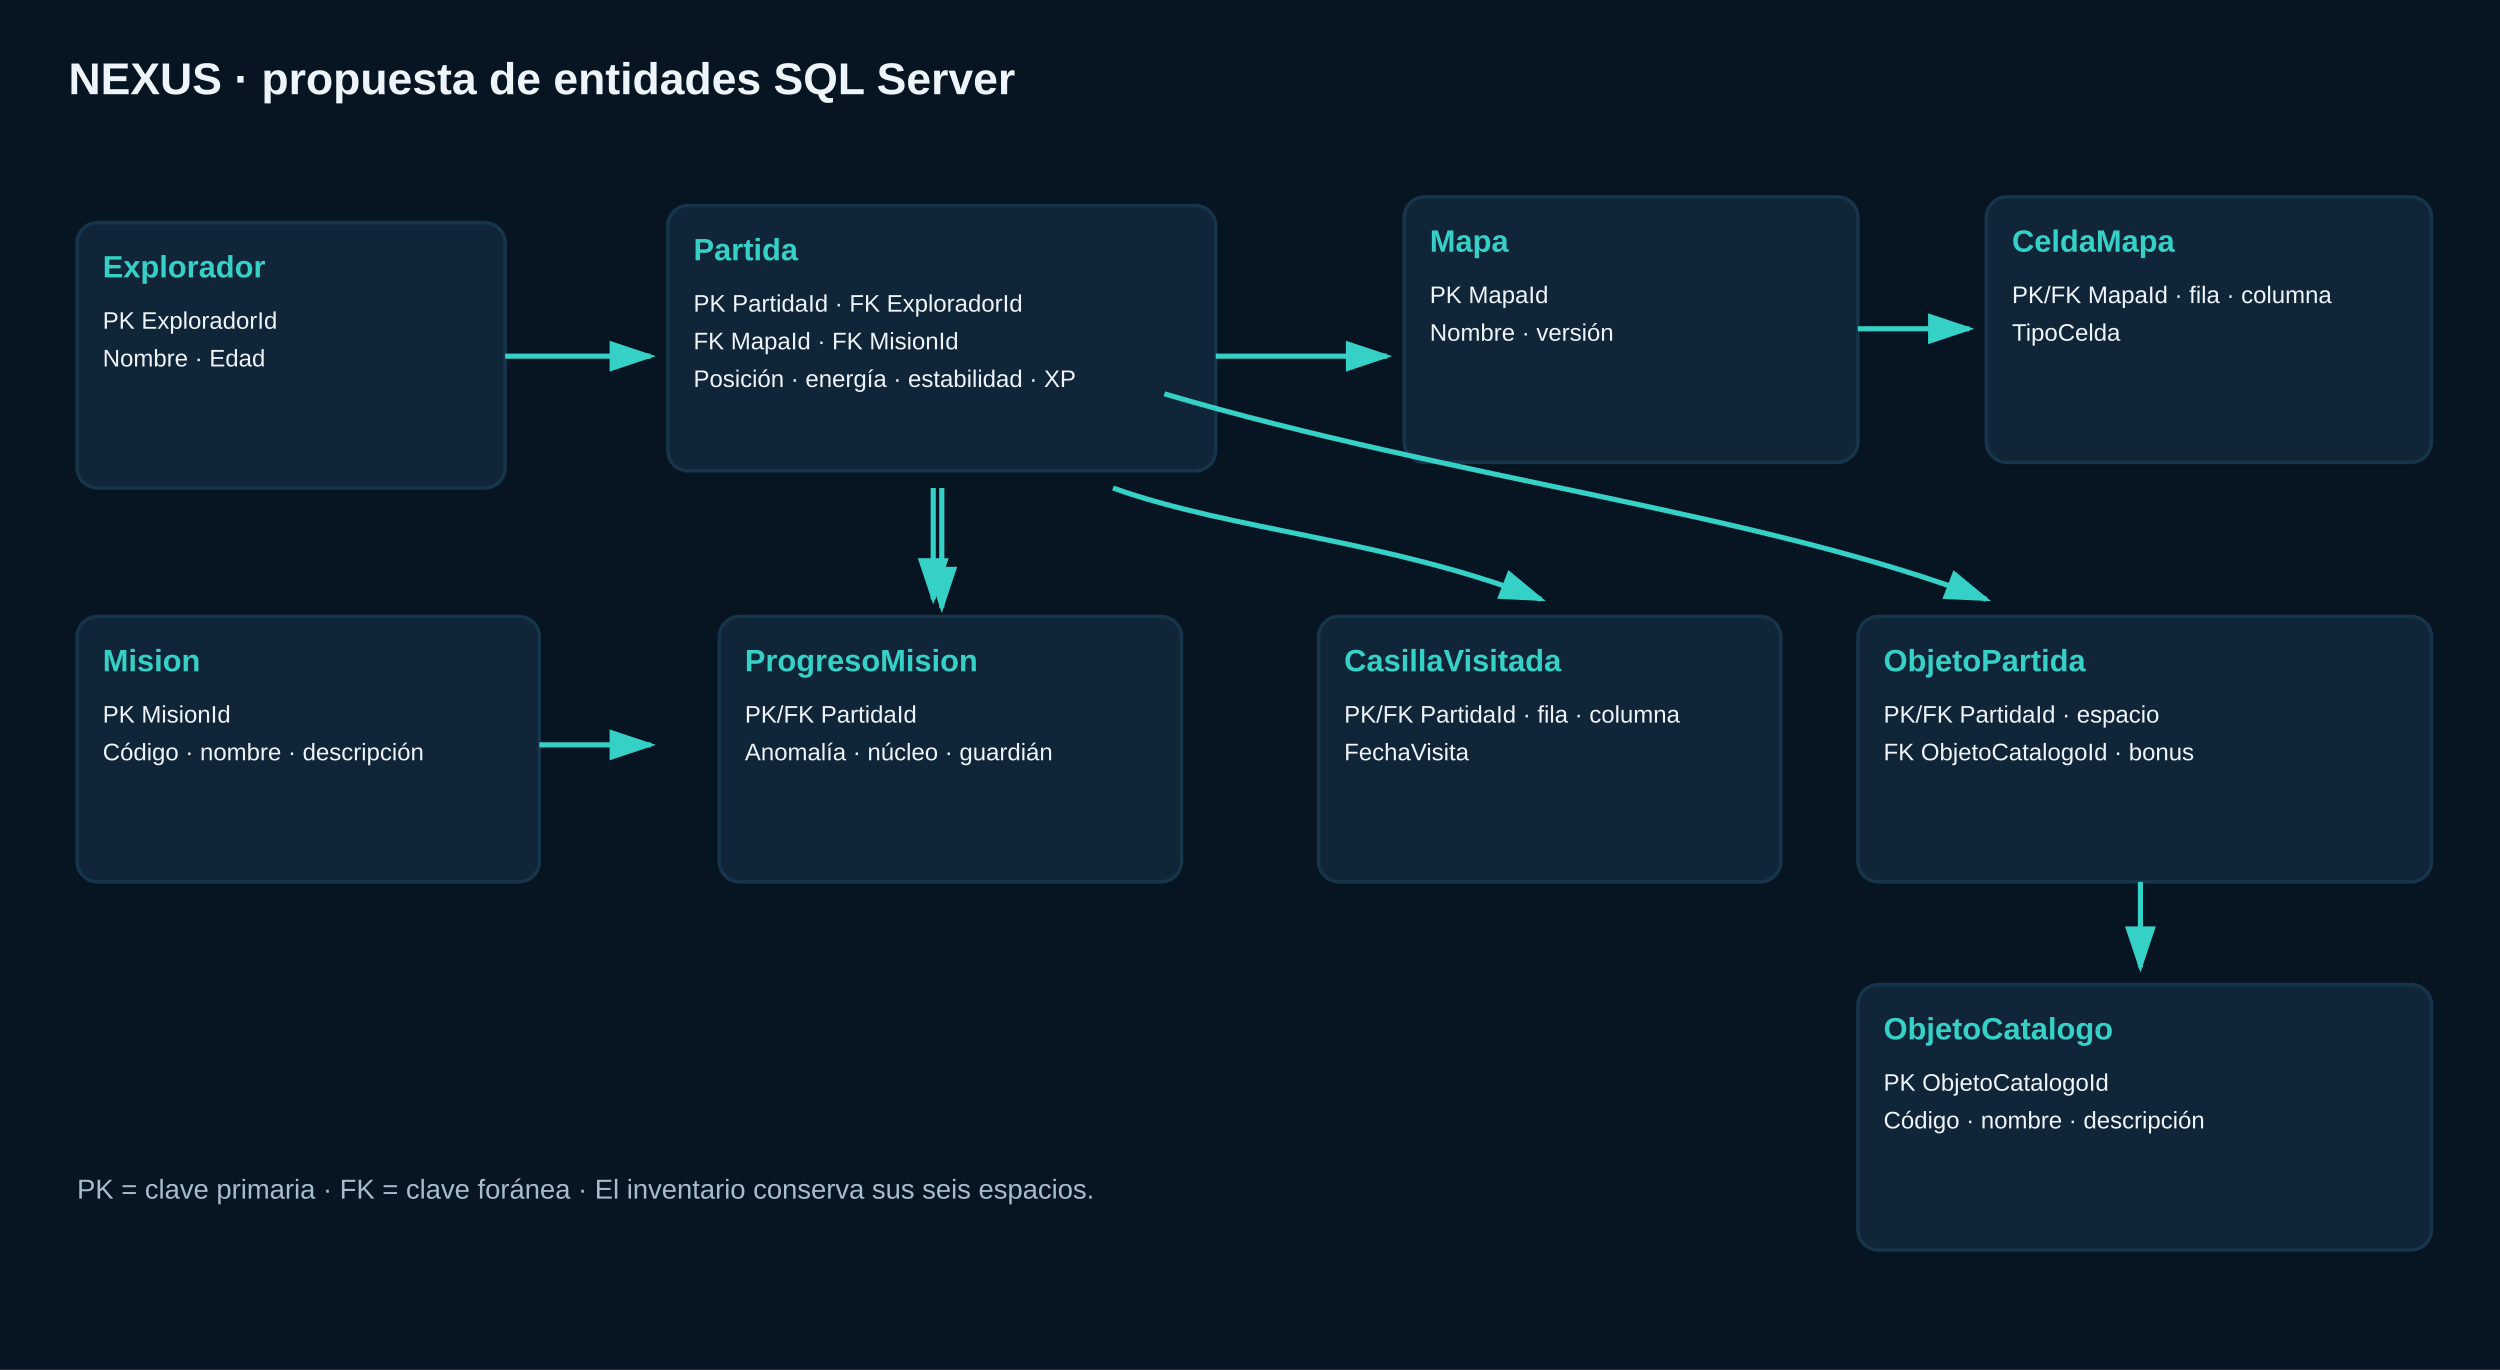
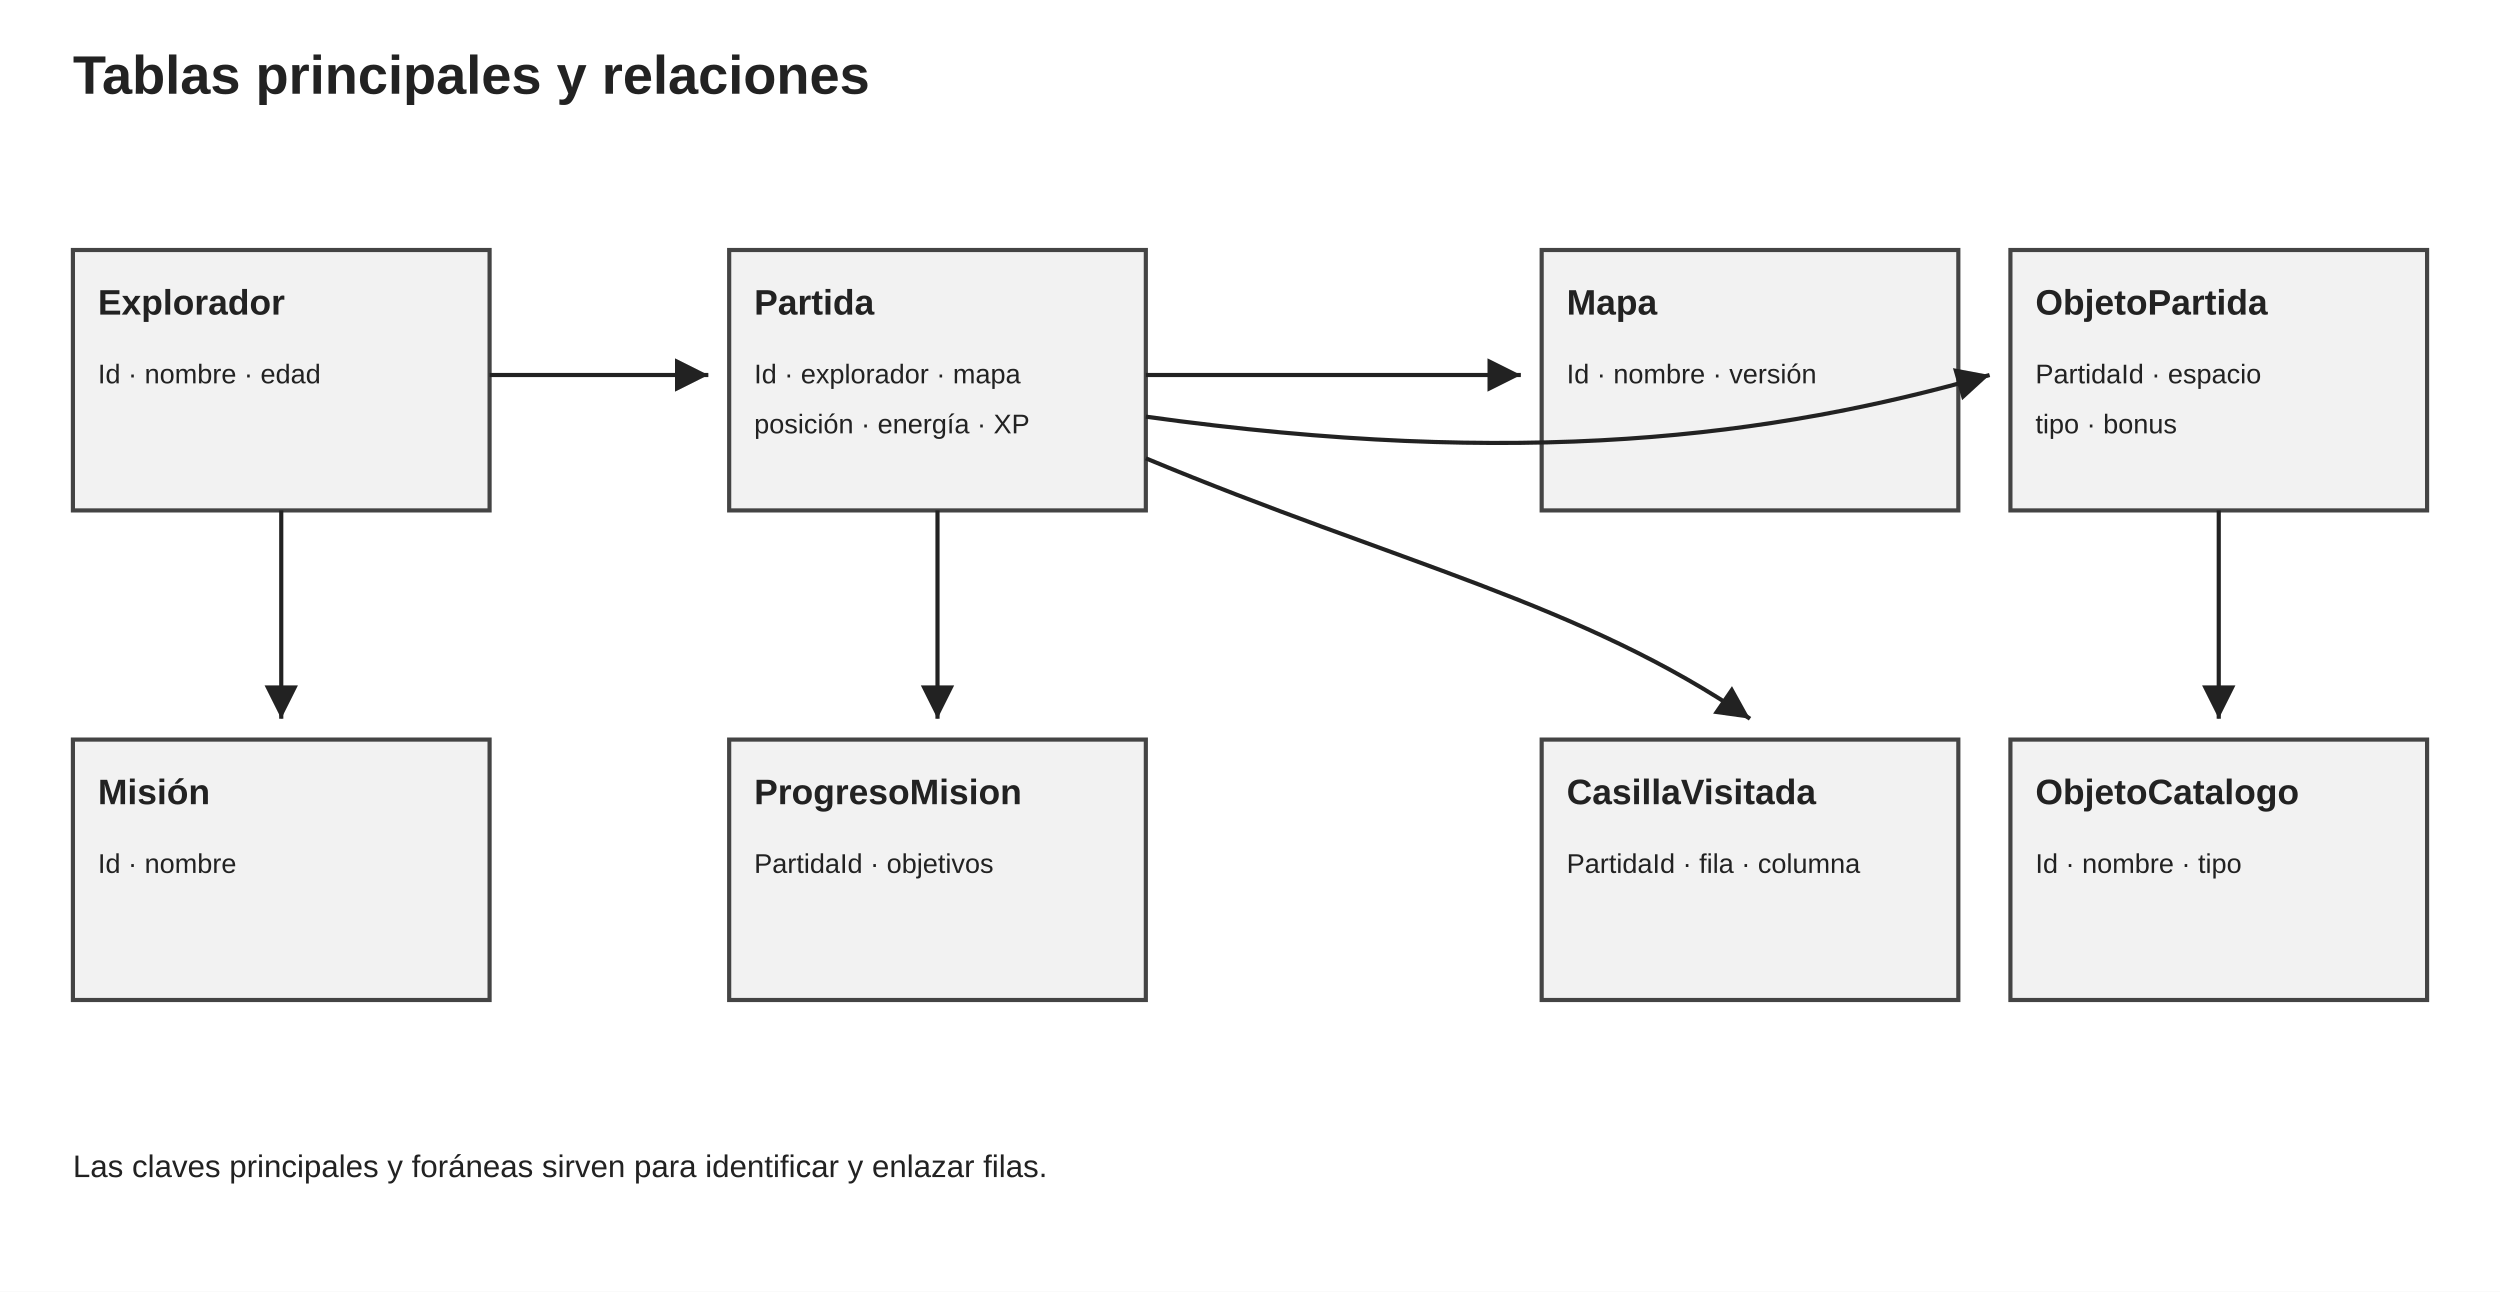
- <svg xmlns="http://www.w3.org/2000/svg" width="1460" height="800" viewBox="0 0 1460 800">
-   <rect width="1460" height="800" fill="#071522" />
-   <text x="40" y="55" fill="#eef5fa" font-size="26" font-family="Arial" font-weight="700">NEXUS · propuesta de entidades SQL Server</text>
-   <rect x="45" y="130" width="250" height="155" rx="12" fill="#102638" stroke="#17354a" stroke-width="2" />
-   <text x="60" y="162" fill="#35d0c6" font-size="18" font-family="Arial" font-weight="700">Explorador</text>
-   <text x="60" y="192" fill="#eef5fa" font-size="14" font-family="Arial" font-weight="400">PK ExploradorId</text>
-   <text x="60" y="214" fill="#eef5fa" font-size="14" font-family="Arial" font-weight="400">Nombre · Edad</text>
-   <rect x="390" y="120" width="320" height="155" rx="12" fill="#102638" stroke="#17354a" stroke-width="2" />
-   <text x="405" y="152" fill="#35d0c6" font-size="18" font-family="Arial" font-weight="700">Partida</text>
-   <text x="405" y="182" fill="#eef5fa" font-size="14" font-family="Arial" font-weight="400">PK PartidaId · FK ExploradorId</text>
-   <text x="405" y="204" fill="#eef5fa" font-size="14" font-family="Arial" font-weight="400">FK MapaId · FK MisionId</text>
-   <text x="405" y="226" fill="#eef5fa" font-size="14" font-family="Arial" font-weight="400">Posición · energía · estabilidad · XP</text>
-   <rect x="820" y="115" width="265" height="155" rx="12" fill="#102638" stroke="#17354a" stroke-width="2" />
-   <text x="835" y="147" fill="#35d0c6" font-size="18" font-family="Arial" font-weight="700">Mapa</text>
-   <text x="835" y="177" fill="#eef5fa" font-size="14" font-family="Arial" font-weight="400">PK MapaId</text>
-   <text x="835" y="199" fill="#eef5fa" font-size="14" font-family="Arial" font-weight="400">Nombre · versión</text>
-   <rect x="1160" y="115" width="260" height="155" rx="12" fill="#102638" stroke="#17354a" stroke-width="2" />
-   <text x="1175" y="147" fill="#35d0c6" font-size="18" font-family="Arial" font-weight="700">CeldaMapa</text>
-   <text x="1175" y="177" fill="#eef5fa" font-size="14" font-family="Arial" font-weight="400">PK/FK MapaId · fila · columna</text>
-   <text x="1175" y="199" fill="#eef5fa" font-size="14" font-family="Arial" font-weight="400">TipoCelda</text>
-   <rect x="420" y="360" width="270" height="155" rx="12" fill="#102638" stroke="#17354a" stroke-width="2" />
-   <text x="435" y="392" fill="#35d0c6" font-size="18" font-family="Arial" font-weight="700">ProgresoMision</text>
-   <text x="435" y="422" fill="#eef5fa" font-size="14" font-family="Arial" font-weight="400">PK/FK PartidaId</text>
-   <text x="435" y="444" fill="#eef5fa" font-size="14" font-family="Arial" font-weight="400">Anomalía · núcleo · guardián</text>
-   <rect x="770" y="360" width="270" height="155" rx="12" fill="#102638" stroke="#17354a" stroke-width="2" />
-   <text x="785" y="392" fill="#35d0c6" font-size="18" font-family="Arial" font-weight="700">CasillaVisitada</text>
-   <text x="785" y="422" fill="#eef5fa" font-size="14" font-family="Arial" font-weight="400">PK/FK PartidaId · fila · columna</text>
-   <text x="785" y="444" fill="#eef5fa" font-size="14" font-family="Arial" font-weight="400">FechaVisita</text>
-   <rect x="1085" y="360" width="335" height="155" rx="12" fill="#102638" stroke="#17354a" stroke-width="2" />
-   <text x="1100" y="392" fill="#35d0c6" font-size="18" font-family="Arial" font-weight="700">ObjetoPartida</text>
-   <text x="1100" y="422" fill="#eef5fa" font-size="14" font-family="Arial" font-weight="400">PK/FK PartidaId · espacio</text>
-   <text x="1100" y="444" fill="#eef5fa" font-size="14" font-family="Arial" font-weight="400">FK ObjetoCatalogoId · bonus</text>
-   <rect x="1085" y="575" width="335" height="155" rx="12" fill="#102638" stroke="#17354a" stroke-width="2" />
-   <text x="1100" y="607" fill="#35d0c6" font-size="18" font-family="Arial" font-weight="700">ObjetoCatalogo</text>
-   <text x="1100" y="637" fill="#eef5fa" font-size="14" font-family="Arial" font-weight="400">PK ObjetoCatalogoId</text>
-   <text x="1100" y="659" fill="#eef5fa" font-size="14" font-family="Arial" font-weight="400">Código · nombre · descripción</text>
-   <rect x="45" y="360" width="270" height="155" rx="12" fill="#102638" stroke="#17354a" stroke-width="2" />
-   <text x="60" y="392" fill="#35d0c6" font-size="18" font-family="Arial" font-weight="700">Mision</text>
-   <text x="60" y="422" fill="#eef5fa" font-size="14" font-family="Arial" font-weight="400">PK MisionId</text>
-   <text x="60" y="444" fill="#eef5fa" font-size="14" font-family="Arial" font-weight="400">Código · nombre · descripción</text>
-   <path d="M295 208 H380" fill="none" stroke="#35d0c6" stroke-width="3" marker-end="url(#arrow)" />
-   <path d="M710 208 H810" fill="none" stroke="#35d0c6" stroke-width="3" marker-end="url(#arrow)" />
-   <path d="M1085 192 H1150" fill="none" stroke="#35d0c6" stroke-width="3" marker-end="url(#arrow)" />
-   <path d="M545 285 V350" fill="none" stroke="#35d0c6" stroke-width="3" marker-end="url(#arrow)" />
-   <path d="M550 285 V355" fill="none" stroke="#35d0c6" stroke-width="3" marker-end="url(#arrow)" />
-   <path d="M650 285 C720 310 810 315 900 350" fill="none" stroke="#35d0c6" stroke-width="3" marker-end="url(#arrow)" />
-   <path d="M680 230 C850 280 1030 300 1160 350" fill="none" stroke="#35d0c6" stroke-width="3" marker-end="url(#arrow)" />
-   <path d="M1250 515 V565" fill="none" stroke="#35d0c6" stroke-width="3" marker-end="url(#arrow)" />
-   <path d="M315 435 H380" fill="none" stroke="#35d0c6" stroke-width="3" marker-end="url(#arrow)" />
-   <text x="45" y="700" fill="#a7bdcc" font-size="16" font-family="Arial" font-weight="400">PK = clave primaria · FK = clave foránea · El inventario conserva sus seis espacios.</text>
+ <svg xmlns="http://www.w3.org/2000/svg" width="1200" height="620" viewBox="0 0 1200 620">
+   <rect width="1200" height="620" fill="white" />
+   <text x="35" y="45" font-family="Arial" font-size="26" fill="#222" font-weight="700">Tablas principales y relaciones</text>
+   <rect x="35" y="120" width="200" height="125" fill="#f2f2f2" stroke="#444" stroke-width="2" />
+   <text x="47" y="151" font-family="Arial" font-size="17" fill="#222" font-weight="700">Explorador</text>
+   <text x="47" y="184" font-family="Arial" font-size="13" fill="#222" font-weight="400">Id · nombre · edad</text>
+   <rect x="350" y="120" width="200" height="125" fill="#f2f2f2" stroke="#444" stroke-width="2" />
+   <text x="362" y="151" font-family="Arial" font-size="17" fill="#222" font-weight="700">Partida</text>
+   <text x="362" y="184" font-family="Arial" font-size="13" fill="#222" font-weight="400">Id · explorador · mapa</text>
+   <text x="362" y="208" font-family="Arial" font-size="13" fill="#222" font-weight="400">posición · energía · XP</text>
+   <rect x="740" y="120" width="200" height="125" fill="#f2f2f2" stroke="#444" stroke-width="2" />
+   <text x="752" y="151" font-family="Arial" font-size="17" fill="#222" font-weight="700">Mapa</text>
+   <text x="752" y="184" font-family="Arial" font-size="13" fill="#222" font-weight="400">Id · nombre · versión</text>
+   <rect x="35" y="355" width="200" height="125" fill="#f2f2f2" stroke="#444" stroke-width="2" />
+   <text x="47" y="386" font-family="Arial" font-size="17" fill="#222" font-weight="700">Misión</text>
+   <text x="47" y="419" font-family="Arial" font-size="13" fill="#222" font-weight="400">Id · nombre</text>
+   <rect x="350" y="355" width="200" height="125" fill="#f2f2f2" stroke="#444" stroke-width="2" />
+   <text x="362" y="386" font-family="Arial" font-size="17" fill="#222" font-weight="700">ProgresoMision</text>
+   <text x="362" y="419" font-family="Arial" font-size="13" fill="#222" font-weight="400">PartidaId · objetivos</text>
+   <rect x="740" y="355" width="200" height="125" fill="#f2f2f2" stroke="#444" stroke-width="2" />
+   <text x="752" y="386" font-family="Arial" font-size="17" fill="#222" font-weight="700">CasillaVisitada</text>
+   <text x="752" y="419" font-family="Arial" font-size="13" fill="#222" font-weight="400">PartidaId · fila · columna</text>
+   <rect x="965" y="120" width="200" height="125" fill="#f2f2f2" stroke="#444" stroke-width="2" />
+   <text x="977" y="151" font-family="Arial" font-size="17" fill="#222" font-weight="700">ObjetoPartida</text>
+   <text x="977" y="184" font-family="Arial" font-size="13" fill="#222" font-weight="400">PartidaId · espacio</text>
+   <text x="977" y="208" font-family="Arial" font-size="13" fill="#222" font-weight="400">tipo · bonus</text>
+   <rect x="965" y="355" width="200" height="125" fill="#f2f2f2" stroke="#444" stroke-width="2" />
+   <text x="977" y="386" font-family="Arial" font-size="17" fill="#222" font-weight="700">ObjetoCatalogo</text>
+   <text x="977" y="419" font-family="Arial" font-size="13" fill="#222" font-weight="400">Id · nombre · tipo</text>
+   <path d="M235 180 H340" fill="none" stroke="#222" stroke-width="2" marker-end="url(#a)" />
+   <path d="M550 180 H730" fill="none" stroke="#222" stroke-width="2" marker-end="url(#a)" />
+   <path d="M135 245 V345" fill="none" stroke="#222" stroke-width="2" marker-end="url(#a)" />
+   <path d="M450 245 V345" fill="none" stroke="#222" stroke-width="2" marker-end="url(#a)" />
+   <path d="M550 220 C670 270 760 290 840 345" fill="none" stroke="#222" stroke-width="2" marker-end="url(#a)" />
+   <path d="M550 200 C730 225 850 210 955 180" fill="none" stroke="#222" stroke-width="2" marker-end="url(#a)" />
+   <path d="M1065 245 V345" fill="none" stroke="#222" stroke-width="2" marker-end="url(#a)" />
+   <text x="35" y="565" font-family="Arial" font-size="15" fill="#222" font-weight="400">Las claves principales y foráneas sirven para identificar y enlazar filas.</text>
  <defs>
-     <marker id="arrow" markerWidth="10" markerHeight="10" refX="8" refY="3" orient="auto">
-       <path d="M0,0 L0,6 L9,3 z" fill="#35d0c6" />
+     <marker id="a" markerWidth="9" markerHeight="9" refX="8" refY="4" orient="auto">
+       <path d="M0 0 L8 4 L0 8 z" fill="#222" />
    </marker>
  </defs>
</svg>
